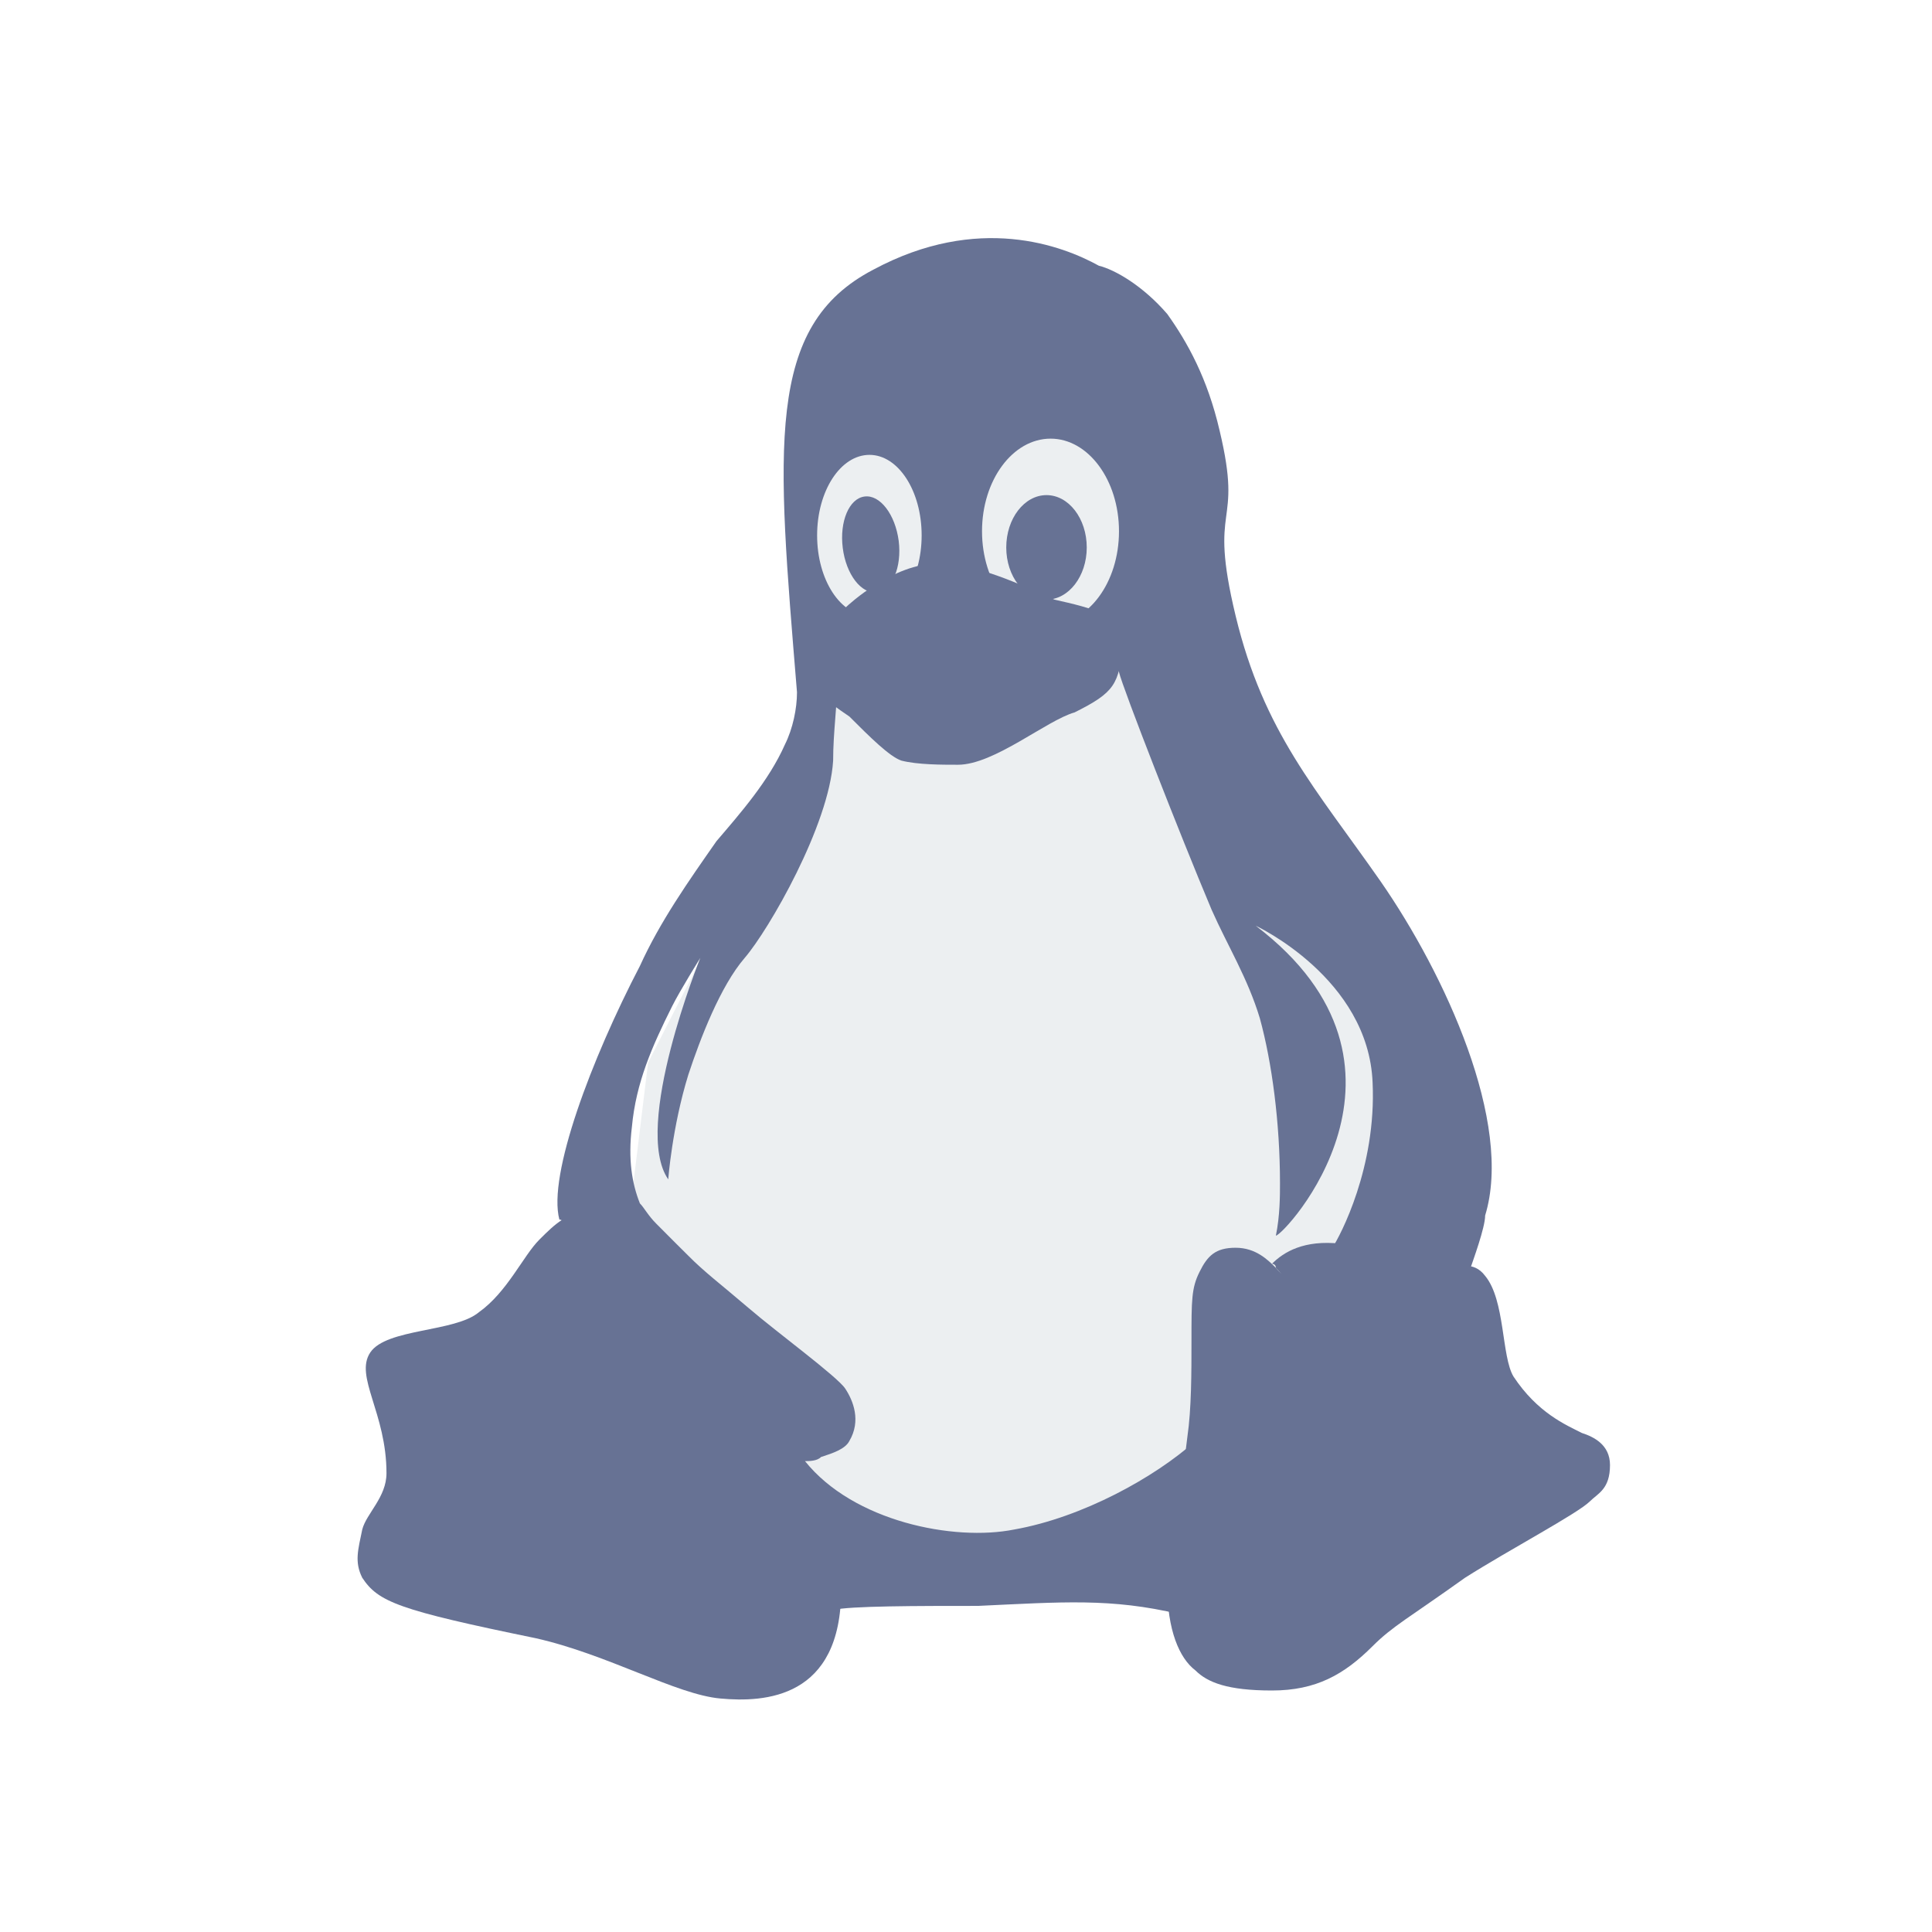
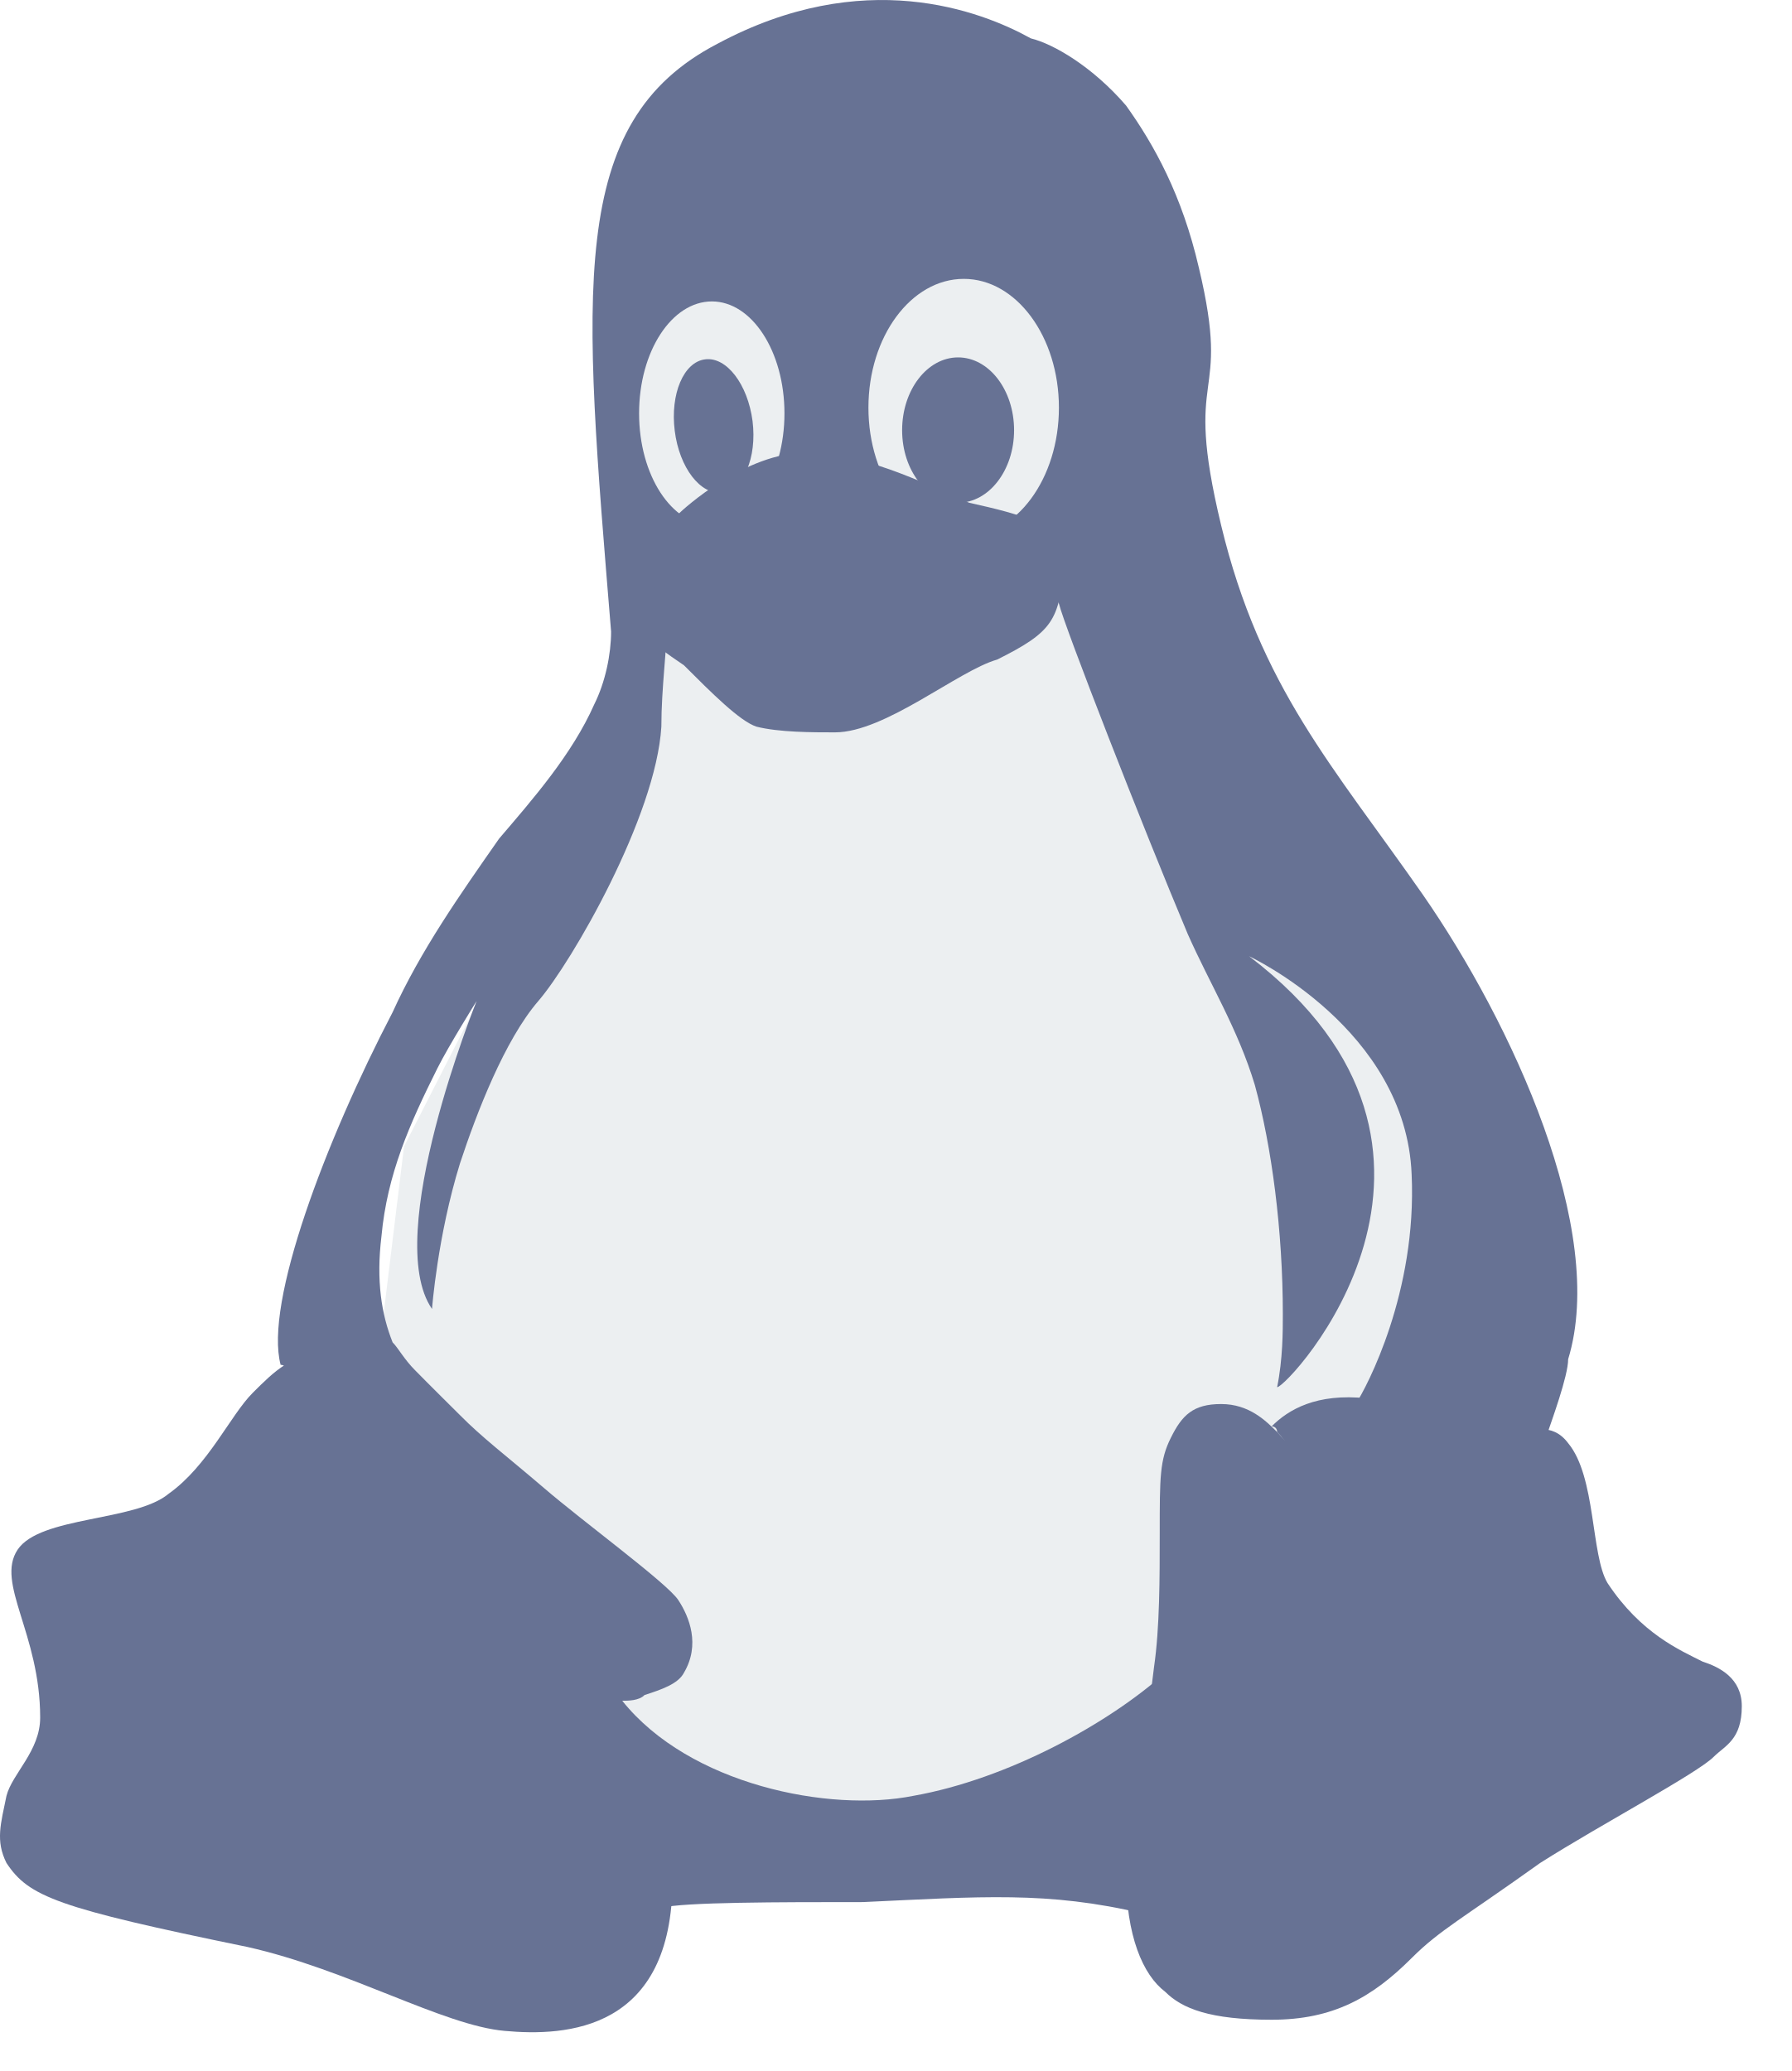
- <svg xmlns="http://www.w3.org/2000/svg" viewBox="0 0 48 48" version="1.1" width="48px" height="48px">
-   <g id="surface1">
-     <path style=" fill:#ECEFF1;" d="M 20.102 16.199 L 20.199 18.5 L 18.602 21.5 L 16.102 26.398 L 15.602 30.5 L 17.398 36.301 L 21.5 38.602 L 27.699 38.602 L 33.5 34.199 L 36.102 27.301 L 30.102 20 L 28.398 15.898 Z " />
-     <path style=" fill:#677294;" d="M 34.301 21.898 C 32.699 19.602 31.398 18.199 30.699 15.301 C 30 12.398 30.898 13.199 30.301 10.699 C 30 9.398 29.5 8.5 29 7.801 C 28.398 7.102 27.699 6.699 27.301 6.602 C 26.398 6.102 24.301 5.301 21.699 6.699 C 19 8.102 19.301 11.102 19.801 17.199 C 19.801 17.602 19.699 18.102 19.5 18.5 C 19.102 19.398 18.398 20.199 17.801 20.898 C 17.102 21.898 16.398 22.898 15.898 24 C 14.699 26.301 13.602 29.199 13.898 30.301 C 14.398 30.199 20.699 39.801 20.699 40 C 21.102 39.898 22.801 39.898 24.301 39.898 C 26.398 39.801 27.602 39.699 29.301 40.102 C 29.301 39.801 29.199 39.5 29.199 39.199 C 29.199 38.602 29.301 38.102 29.398 37.398 C 29.5 36.898 29.602 36.398 29.699 35.801 C 28.699 36.699 26.898 37.699 25.199 38 C 23.699 38.301 21.199 37.801 20 36.301 C 20.102 36.301 20.301 36.301 20.398 36.199 C 20.699 36.102 21 36 21.102 35.801 C 21.398 35.301 21.199 34.801 21 34.5 C 20.801 34.199 19.301 33.102 18.602 32.5 C 17.898 31.898 17.5 31.602 17.102 31.199 C 17.102 31.199 16.5 30.602 16.301 30.398 C 16.102 30.199 16 30 15.898 29.898 C 15.699 29.398 15.602 28.801 15.699 28 C 15.801 26.898 16.199 26 16.699 25 C 16.898 24.602 17.398 23.801 17.398 23.801 C 17.398 23.801 15.699 28 16.602 29.301 C 16.602 29.301 16.699 28 17.102 26.699 C 17.398 25.801 17.898 24.5 18.5 23.801 C 19.102 23.102 20.602 20.5 20.699 18.898 C 20.699 18.199 20.801 17.5 20.801 17 C 20.398 16.602 27.398 15.602 27.801 16.699 C 27.898 17.102 29.301 20.699 30.102 22.602 C 30.5 23.5 31 24.301 31.301 25.301 C 31.602 26.398 31.801 27.898 31.801 29.398 C 31.801 29.699 31.801 30.199 31.699 30.699 C 31.898 30.699 35.801 26.5 31.199 23 C 31.199 23 34 24.301 34.102 26.898 C 34.199 29 33.301 30.699 33.102 31 C 33.199 31 35.199 31.898 35.301 31.898 C 35.699 31.898 36.5 31.602 36.5 31.602 C 36.602 31.301 36.898 30.5 36.898 30.199 C 37.602 27.898 35.898 24.199 34.301 21.898 Z " />
-     <path style=" fill:#ECEFF1;" d="M 22.898 13.301 C 22.898 12.195 22.316 11.301 21.602 11.301 C 20.883 11.301 20.301 12.195 20.301 13.301 C 20.301 14.406 20.883 15.301 21.602 15.301 C 22.316 15.301 22.898 14.406 22.898 13.301 Z " />
-     <path style=" fill:#ECEFF1;" d="M 27.801 13.199 C 27.801 11.93 27.039 10.898 26.102 10.898 C 25.16 10.898 24.398 11.93 24.398 13.199 C 24.398 14.469 25.16 15.5 26.102 15.5 C 27.039 15.5 27.801 14.469 27.801 13.199 Z " />
-     <path style=" fill:#677294;" d="M 21.48 12.336 C 21.098 12.383 20.855 12.953 20.938 13.613 C 21.02 14.27 21.398 14.762 21.781 14.715 C 22.164 14.668 22.41 14.094 22.328 13.438 C 22.242 12.781 21.863 12.285 21.48 12.336 Z " />
-     <path style=" fill:#677294;" d="M 27 13.602 C 27 12.883 26.551 12.301 26 12.301 C 25.449 12.301 25 12.883 25 13.602 C 25 14.316 25.449 14.898 26 14.898 C 26.551 14.898 27 14.316 27 13.602 Z " />
-     <path style=" fill:#677294;" d="M 39.301 35.602 C 38.898 35.398 38.199 35.102 37.602 34.199 C 37.301 33.699 37.398 32.301 36.898 31.699 C 36.602 31.301 36.199 31.5 36.102 31.5 C 35.199 31.699 33.102 33.102 31.699 31.5 C 31.5 31.301 31.199 31 30.699 31 C 30.199 31 30 31.199 29.801 31.602 C 29.602 32 29.602 32.301 29.602 33.301 C 29.602 34.102 29.602 35 29.5 35.699 C 29.301 37.398 29 38.398 29 39.398 C 29 40.5 29.301 41.199 29.699 41.5 C 30 41.801 30.5 42 31.602 42 C 32.699 42 33.398 41.602 34.102 40.898 C 34.602 40.398 35 40.199 36.398 39.199 C 37.5 38.5 39.199 37.602 39.5 37.301 C 39.699 37.102 40 37 40 36.398 C 40 35.898 39.602 35.699 39.301 35.602 Z " />
-     <path style=" fill:#677294;" d="M 19.199 35.898 C 18.199 34.301 18.102 34 17.398 33 C 16.801 32 15.5 30.102 14.699 30.102 C 14.102 30.102 13.801 30.398 13.398 30.801 C 13 31.199 12.602 32.102 11.898 32.602 C 11.301 33.102 9.602 33 9.199 33.602 C 8.801 34.199 9.602 35.102 9.602 36.602 C 9.602 37.199 9.102 37.602 9 38 C 8.898 38.5 8.801 38.801 9 39.199 C 9.398 39.801 9.898 40 13.301 40.699 C 15.102 41.102 16.801 42.102 17.898 42.199 C 19 42.301 20.898 42.199 20.898 39.5 C 21 37.898 20.102 37.5 19.199 35.898 Z " />
-     <path style=" fill:#677294;" d="M 21.102 17.801 C 20.5 17.398 20 17 20 16.398 C 20 15.801 20.398 15.602 21 15.102 C 21.102 15 22.199 14 23.301 14 C 24.398 14 25.699 14.699 26.199 14.898 C 27.102 15.102 28 15.301 27.898 16 C 27.801 17 27.699 17.199 26.699 17.699 C 26 17.898 24.699 19 23.801 19 C 23.398 19 22.801 19 22.398 18.898 C 22.102 18.801 21.602 18.301 21.102 17.801 Z " />
-     <path style=" fill:#677294;" d="M 20.898 17 C 21.102 17.199 21.398 17.398 21.699 17.5 C 21.898 17.602 22.199 17.699 22.199 17.699 C 22.602 17.699 22.898 17.699 23.102 17.699 C 23.602 17.699 24.301 17.5 25 17.102 C 25.699 16.801 25.801 16.602 26.301 16.398 C 26.801 16.102 27.301 15.801 27.102 15.699 C 26.898 15.602 26.699 15.699 26 16.102 C 25.398 16.5 24.898 16.699 24.301 17 C 24 17.102 23.602 17.301 23.301 17.301 C 23 17.301 22.699 17.301 22.398 17.301 C 22.102 17.301 21.898 17.199 21.602 17.102 C 21.398 17 21.301 16.898 21.199 16.898 C 21 16.801 20.602 16.398 20.398 16.301 C 20.398 16.301 20.199 16.301 20.301 16.398 C 20.602 16.699 20.699 16.801 20.898 17 Z " />
-     <path style=" fill:#677294;" d="M 23.898 14.801 C 24 15 24.199 15 24.301 15.102 C 24.398 15.199 24.5 15.199 24.5 15.199 C 24.602 15.102 24.5 14.898 24.398 14.898 C 24.398 14.699 23.898 14.699 23.898 14.801 Z " />
-     <path style=" fill:#677294;" d="M 22.301 15 C 22.301 15.102 22.5 15.199 22.5 15.102 C 22.602 15 22.699 14.898 22.801 14.898 C 23 14.801 22.898 14.699 22.602 14.699 C 22.398 14.801 22.398 14.898 22.301 15 Z " />
-     <path style=" fill:#677294;" d="M 32 32.699 C 32 32.801 32 32.898 32 33 C 32.199 33.398 32.699 33.5 33.102 33.5 C 33.699 33.5 34.301 33.102 34.602 32.699 C 34.602 32.602 34.699 32.5 34.801 32.398 C 35 32.102 35.102 31.898 35.199 31.801 C 35.199 31.801 35.102 31.699 35.102 31.602 C 35 31.398 34.699 31.199 34.301 31.102 C 34 31 33.5 30.898 33.301 30.898 C 32.398 30.801 31.898 31.102 31.602 31.398 C 31.602 31.398 31.699 31.398 31.699 31.5 C 31.898 31.699 32 31.898 32 32.199 C 32.102 32.398 32 32.5 32 32.699 Z " />
+ <svg xmlns="http://www.w3.org/2000/svg" width="100%" height="100%" viewBox="0 0 32 37" version="1.1" xml:space="preserve" style="fill-rule:evenodd;clip-rule:evenodd;stroke-linejoin:round;stroke-miterlimit:1.414;">
+   <g transform="matrix(1,0,0,1,-8.88438,-5.91575)">
+     <path d="M20.102,16.199L20.199,18.5L18.602,21.5L16.102,26.398L15.602,30.5L17.398,36.301L21.5,38.602L27.699,38.602L33.5,34.199L36.102,27.301L30.102,20L28.398,15.898L20.102,16.199Z" style="fill:rgb(236,239,241);fill-rule:nonzero;" />
+   </g>
+   <g transform="matrix(1,0,0,1,-8.88438,-5.91575)">
+     <path d="M34.301,21.898C32.699,19.602 31.398,18.199 30.699,15.301C30,12.398 30.898,13.199 30.301,10.699C30,9.398 29.5,8.5 29,7.801C28.398,7.102 27.699,6.699 27.301,6.602C26.398,6.102 24.301,5.301 21.699,6.699C19,8.102 19.301,11.102 19.801,17.199C19.801,17.602 19.699,18.102 19.5,18.5C19.102,19.398 18.398,20.199 17.801,20.898C17.102,21.898 16.398,22.898 15.898,24C14.699,26.301 13.602,29.199 13.898,30.301C14.398,30.199 20.699,39.801 20.699,40C21.102,39.898 22.801,39.898 24.301,39.898C26.398,39.801 27.602,39.699 29.301,40.102C29.301,39.801 29.199,39.5 29.199,39.199C29.199,38.602 29.301,38.102 29.398,37.398C29.5,36.898 29.602,36.398 29.699,35.801C28.699,36.699 26.898,37.699 25.199,38C23.699,38.301 21.199,37.801 20,36.301C20.102,36.301 20.301,36.301 20.398,36.199C20.699,36.102 21,36 21.102,35.801C21.398,35.301 21.199,34.801 21,34.5C20.801,34.199 19.301,33.102 18.602,32.5C17.898,31.898 17.5,31.602 17.102,31.199C17.102,31.199 16.5,30.602 16.301,30.398C16.102,30.199 16,30 15.898,29.898C15.699,29.398 15.602,28.801 15.699,28C15.801,26.898 16.199,26 16.699,25C16.898,24.602 17.398,23.801 17.398,23.801C17.398,23.801 15.699,28 16.602,29.301C16.602,29.301 16.699,28 17.102,26.699C17.398,25.801 17.898,24.5 18.5,23.801C19.102,23.102 20.602,20.5 20.699,18.898C20.699,18.199 20.801,17.5 20.801,17C20.398,16.602 27.398,15.602 27.801,16.699C27.898,17.102 29.301,20.699 30.102,22.602C30.5,23.5 31,24.301 31.301,25.301C31.602,26.398 31.801,27.898 31.801,29.398C31.801,29.699 31.801,30.199 31.699,30.699C31.898,30.699 35.801,26.5 31.199,23C31.199,23 34,24.301 34.102,26.898C34.199,29 33.301,30.699 33.102,31C33.199,31 35.199,31.898 35.301,31.898C35.699,31.898 36.5,31.602 36.5,31.602C36.602,31.301 36.898,30.5 36.898,30.199C37.602,27.898 35.898,24.199 34.301,21.898Z" style="fill:rgb(103,114,148);fill-rule:nonzero;" />
+   </g>
+   <g transform="matrix(1,0,0,1,-8.88438,-5.91575)">
+     <path d="M22.898,13.301C22.898,12.195 22.316,11.301 21.602,11.301C20.883,11.301 20.301,12.195 20.301,13.301C20.301,14.406 20.883,15.301 21.602,15.301C22.316,15.301 22.898,14.406 22.898,13.301Z" style="fill:rgb(236,239,241);fill-rule:nonzero;" />
+   </g>
+   <g transform="matrix(1,0,0,1,-8.88438,-5.91575)">
+     <path d="M27.801,13.199C27.801,11.93 27.039,10.898 26.102,10.898C25.16,10.898 24.398,11.93 24.398,13.199C24.398,14.469 25.16,15.5 26.102,15.5C27.039,15.5 27.801,14.469 27.801,13.199Z" style="fill:rgb(236,239,241);fill-rule:nonzero;" />
+   </g>
+   <g transform="matrix(1,0,0,1,-8.88438,-5.91575)">
+     <path d="M21.48,12.336C21.098,12.383 20.855,12.953 20.938,13.613C21.02,14.27 21.398,14.762 21.781,14.715C22.164,14.668 22.41,14.094 22.328,13.438C22.242,12.781 21.863,12.285 21.48,12.336Z" style="fill:rgb(103,114,148);fill-rule:nonzero;" />
+   </g>
+   <g transform="matrix(1,0,0,1,-8.88438,-5.91575)">
+     <path d="M27,13.602C27,12.883 26.551,12.301 26,12.301C25.449,12.301 25,12.883 25,13.602C25,14.316 25.449,14.898 26,14.898C26.551,14.898 27,14.316 27,13.602Z" style="fill:rgb(103,114,148);fill-rule:nonzero;" />
+   </g>
+   <g transform="matrix(1,0,0,1,-8.88438,-5.91575)">
+     <path d="M39.301,35.602C38.898,35.398 38.199,35.102 37.602,34.199C37.301,33.699 37.398,32.301 36.898,31.699C36.602,31.301 36.199,31.5 36.102,31.5C35.199,31.699 33.102,33.102 31.699,31.5C31.5,31.301 31.199,31 30.699,31C30.199,31 30,31.199 29.801,31.602C29.602,32 29.602,32.301 29.602,33.301C29.602,34.102 29.602,35 29.5,35.699C29.301,37.398 29,38.398 29,39.398C29,40.5 29.301,41.199 29.699,41.5C30,41.801 30.5,42 31.602,42C32.699,42 33.398,41.602 34.102,40.898C34.602,40.398 35,40.199 36.398,39.199C37.5,38.5 39.199,37.602 39.5,37.301C39.699,37.102 40,37 40,36.398C40,35.898 39.602,35.699 39.301,35.602Z" style="fill:rgb(103,114,148);fill-rule:nonzero;" />
+   </g>
+   <g transform="matrix(1,0,0,1,-8.88438,-5.91575)">
+     <path d="M19.199,35.898C18.199,34.301 18.102,34 17.398,33C16.801,32 15.5,30.102 14.699,30.102C14.102,30.102 13.801,30.398 13.398,30.801C13,31.199 12.602,32.102 11.898,32.602C11.301,33.102 9.602,33 9.199,33.602C8.801,34.199 9.602,35.102 9.602,36.602C9.602,37.199 9.102,37.602 9,38C8.898,38.5 8.801,38.801 9,39.199C9.398,39.801 9.898,40 13.301,40.699C15.102,41.102 16.801,42.102 17.898,42.199C19,42.301 20.898,42.199 20.898,39.5C21,37.898 20.102,37.5 19.199,35.898Z" style="fill:rgb(103,114,148);fill-rule:nonzero;" />
+   </g>
+   <g transform="matrix(1,0,0,1,-8.88438,-5.91575)">
+     <path d="M21.102,17.801C20.5,17.398 20,17 20,16.398C20,15.801 20.398,15.602 21,15.102C21.102,15 22.199,14 23.301,14C24.398,14 25.699,14.699 26.199,14.898C27.102,15.102 28,15.301 27.898,16C27.801,17 27.699,17.199 26.699,17.699C26,17.898 24.699,19 23.801,19C23.398,19 22.801,19 22.398,18.898C22.102,18.801 21.602,18.301 21.102,17.801Z" style="fill:rgb(103,114,148);fill-rule:nonzero;" />
+   </g>
+   <g transform="matrix(1,0,0,1,-8.88438,-5.91575)">
+     <path d="M20.898,17C21.102,17.199 21.398,17.398 21.699,17.5C21.898,17.602 22.199,17.699 22.199,17.699C22.602,17.699 22.898,17.699 23.102,17.699C23.602,17.699 24.301,17.5 25,17.102C25.699,16.801 25.801,16.602 26.301,16.398C26.801,16.102 27.301,15.801 27.102,15.699C26.898,15.602 26.699,15.699 26,16.102C25.398,16.5 24.898,16.699 24.301,17C24,17.102 23.602,17.301 23.301,17.301C23,17.301 22.699,17.301 22.398,17.301C22.102,17.301 21.898,17.199 21.602,17.102C21.398,17 21.301,16.898 21.199,16.898C21,16.801 20.602,16.398 20.398,16.301C20.398,16.301 20.199,16.301 20.301,16.398C20.602,16.699 20.699,16.801 20.898,17Z" style="fill:rgb(103,114,148);fill-rule:nonzero;" />
+   </g>
+   <g transform="matrix(1,0,0,1,-8.88438,-5.91575)">
+     <path d="M23.898,14.801C24,15 24.199,15 24.301,15.102C24.398,15.199 24.5,15.199 24.5,15.199C24.602,15.102 24.5,14.898 24.398,14.898C24.398,14.699 23.898,14.699 23.898,14.801Z" style="fill:rgb(103,114,148);fill-rule:nonzero;" />
+   </g>
+   <g transform="matrix(1,0,0,1,-8.88438,-5.91575)">
+     <path d="M22.301,15C22.301,15.102 22.5,15.199 22.5,15.102C22.602,15 22.699,14.898 22.801,14.898C23,14.801 22.898,14.699 22.602,14.699C22.398,14.801 22.398,14.898 22.301,15Z" style="fill:rgb(103,114,148);fill-rule:nonzero;" />
+   </g>
+   <g transform="matrix(1,0,0,1,-8.88438,-5.91575)">
+     <path d="M32,32.699C32,32.801 32,32.898 32,33C32.199,33.398 32.699,33.5 33.102,33.5C33.699,33.5 34.301,33.102 34.602,32.699C34.602,32.602 34.699,32.5 34.801,32.398C35,32.102 35.102,31.898 35.199,31.801C35.199,31.801 35.102,31.699 35.102,31.602C35,31.398 34.699,31.199 34.301,31.102C34,31 33.5,30.898 33.301,30.898C32.398,30.801 31.898,31.102 31.602,31.398C31.602,31.398 31.699,31.398 31.699,31.5C31.898,31.699 32,31.898 32,32.199C32.102,32.398 32,32.5 32,32.699Z" style="fill:rgb(103,114,148);fill-rule:nonzero;" />
  </g>
</svg>
